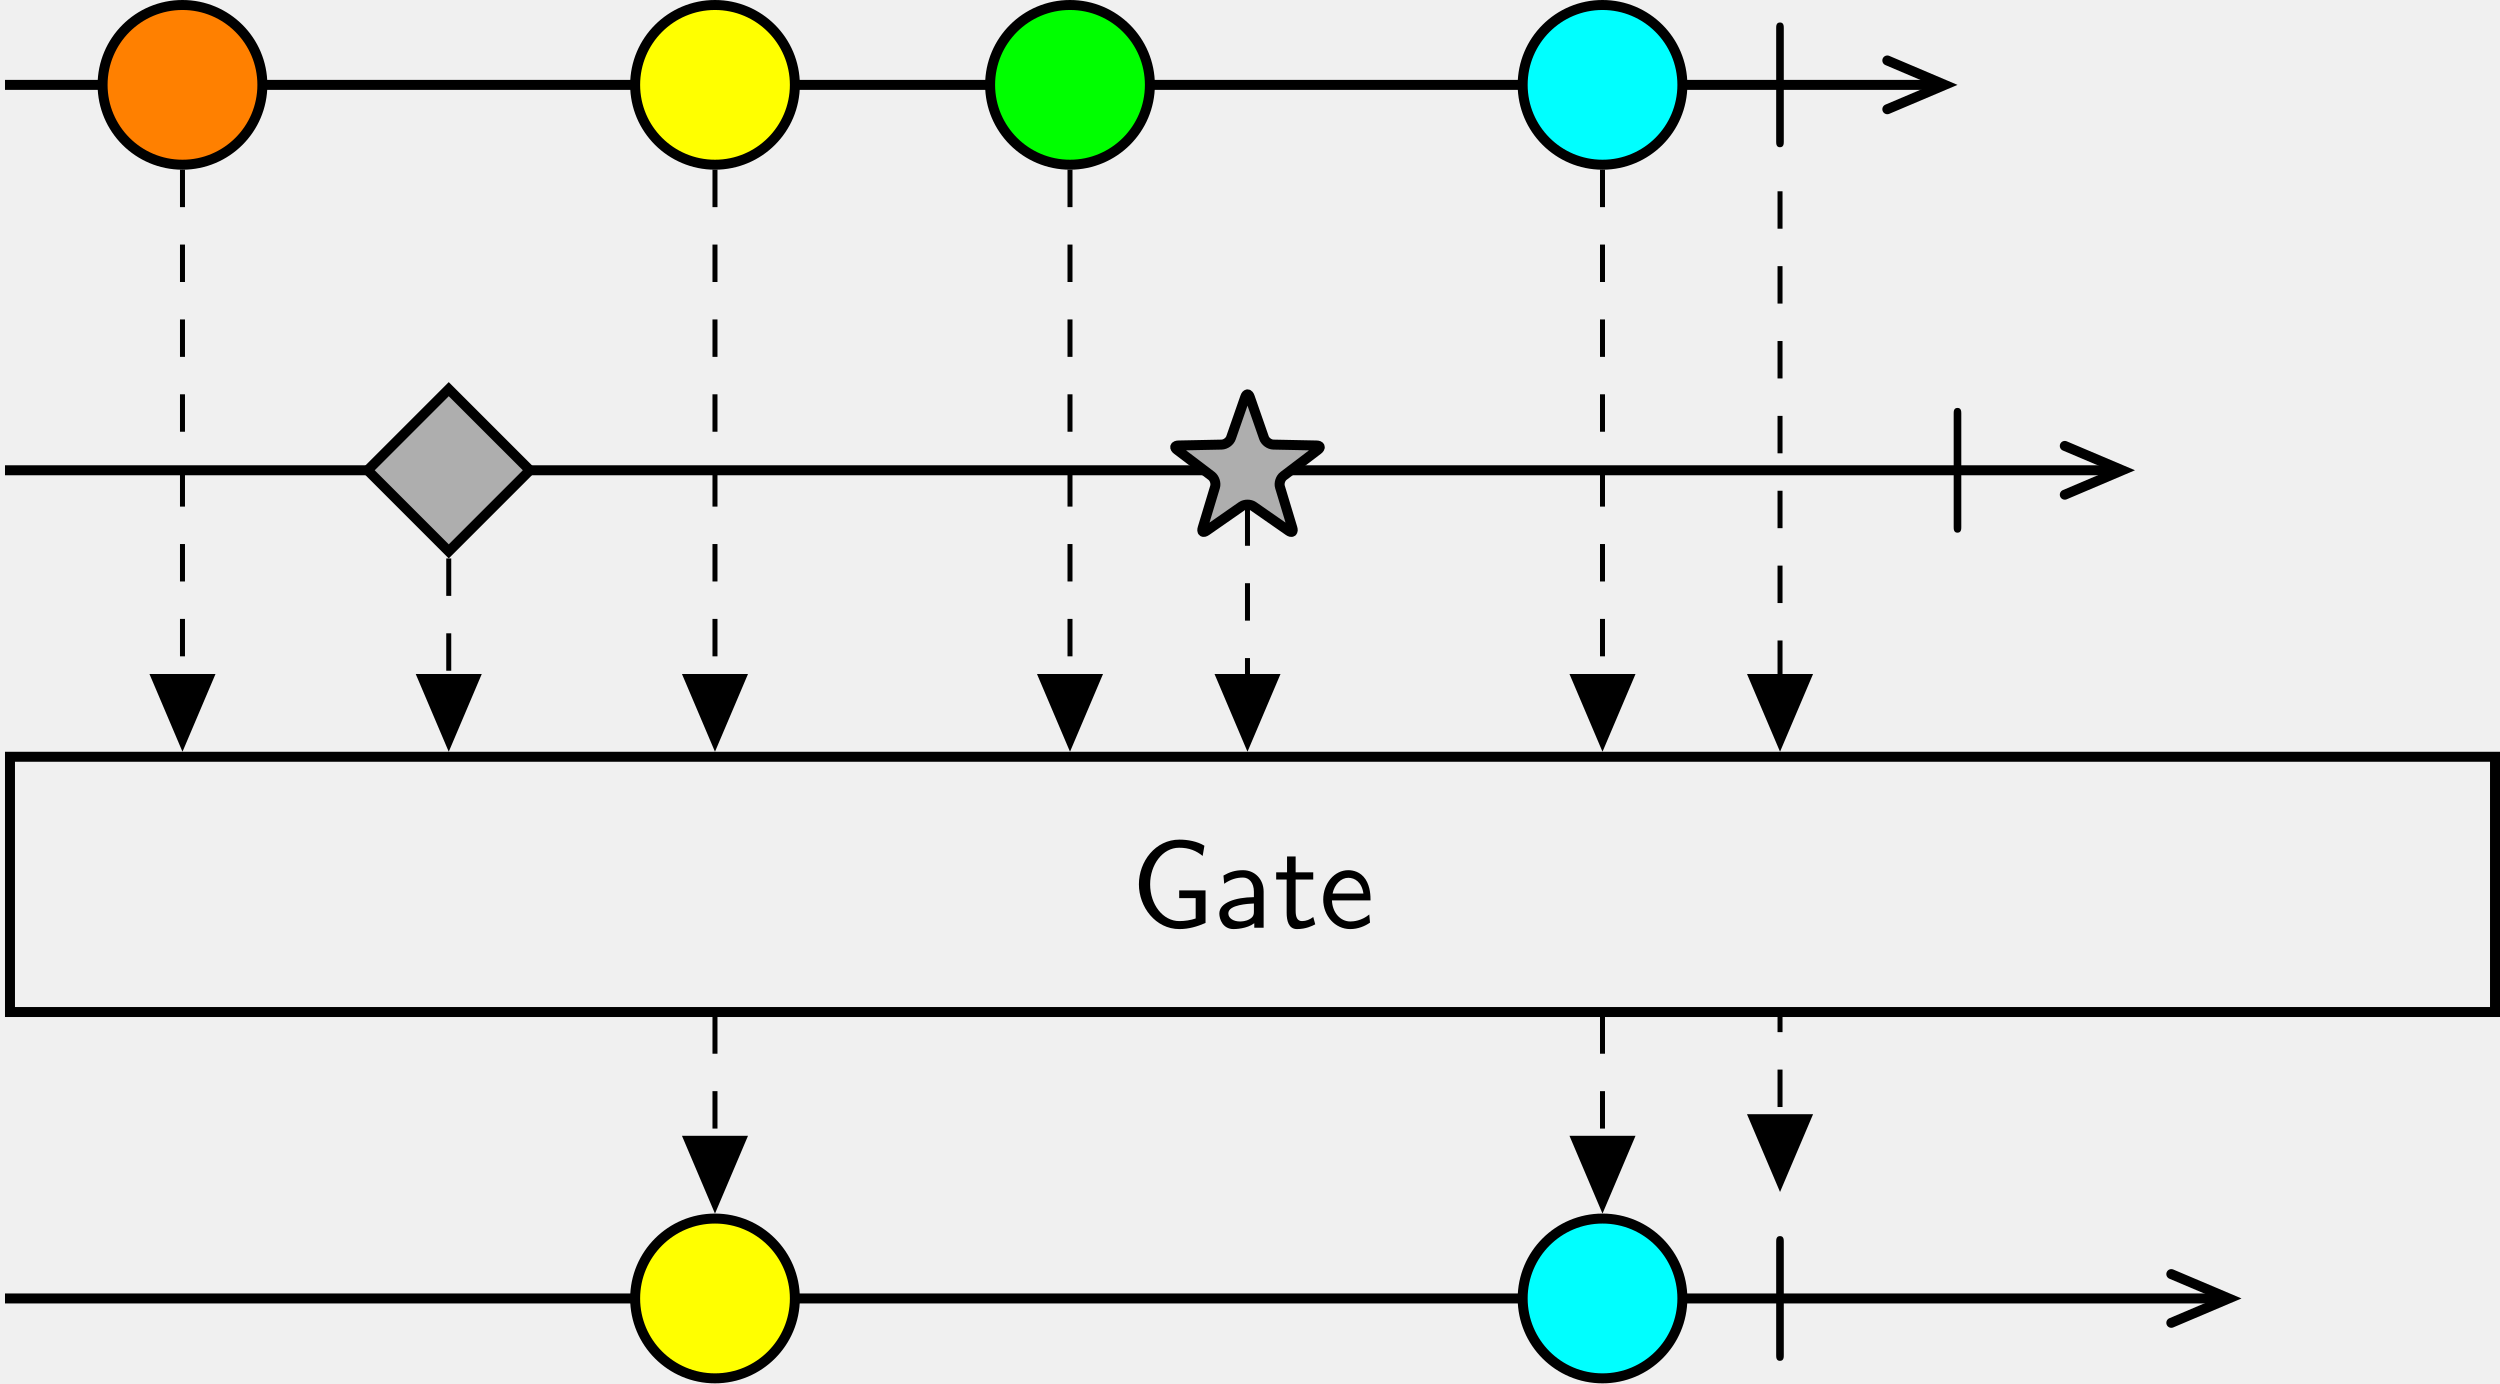
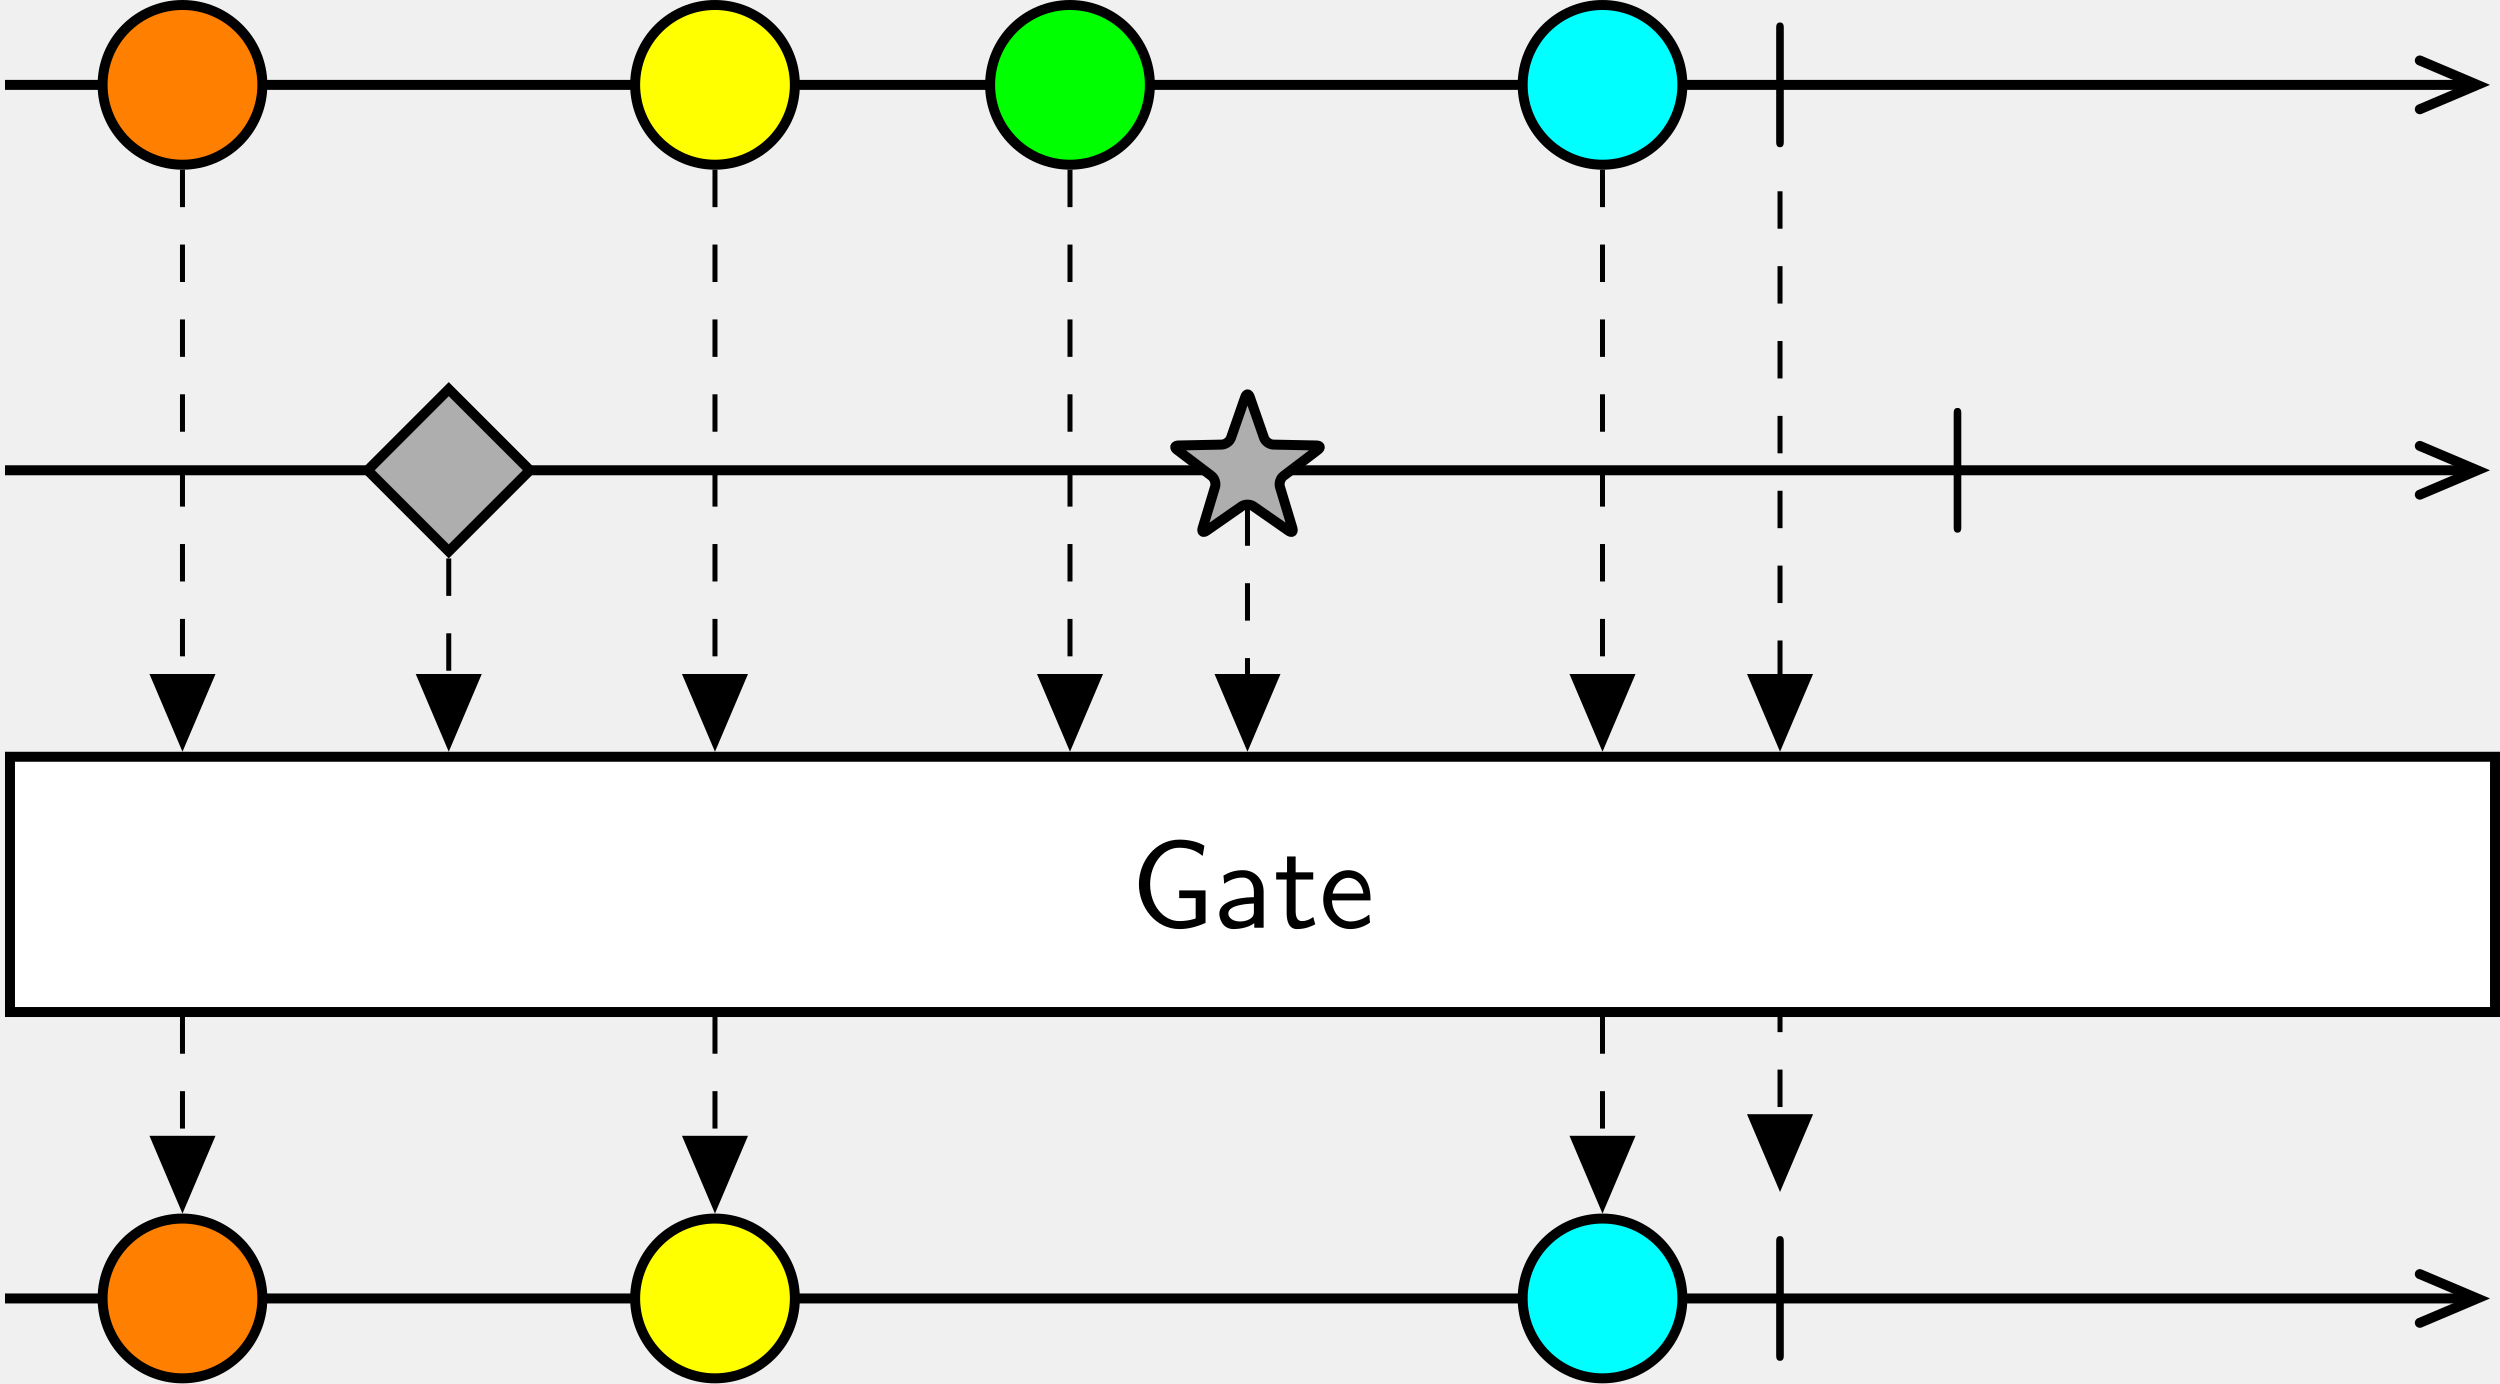
<svg xmlns="http://www.w3.org/2000/svg" xmlns:xlink="http://www.w3.org/1999/xlink" version="1.1" width="425.193pt" height="235.274pt" viewBox="-146.288 -143.035 425.193 235.274">
  <defs>
+     <path id="g0-106" d="M1.893-7.024C1.893-7.173 1.893-7.472 1.594-7.472C1.285-7.472 1.285-7.183 1.285-7.024V2.042C1.285 2.192 1.285 2.491 1.584 2.491C1.893 2.491 1.893 2.202 1.893 2.042V-7.024Z" />
    <path id="g1-71" d="M5.978-2.979H3.875V-2.361H5.191V-.737C4.792-.598 4.314-.528 3.885-.528C2.57-.528 1.554-1.853 1.554-3.467C1.554-5.031 2.55-6.386 3.866-6.386C4.672-6.386 5.24-6.147 5.748-5.729L5.888-6.545C5.33-6.894 4.553-7.034 3.895-7.034C1.973-7.034 .658-5.29 .658-3.467C.658-1.654 1.983 .11 3.895 .11C4.633 .11 5.31-.09 5.978-.379V-2.979Z" />
    <path id="g1-97" d="M3.975-2.879C3.975-3.895 3.248-4.593 2.331-4.593C1.684-4.593 1.235-4.433 .767-4.164L.827-3.507C1.345-3.875 1.843-4.005 2.331-4.005C2.8-4.005 3.198-3.606 3.198-2.869V-2.441C1.704-2.421 .438-2.002 .438-1.126C.438-.697 .707 .11 1.574 .11C1.714 .11 2.65 .09 3.228-.359V0H3.975V-2.879ZM3.198-1.315C3.198-1.126 3.198-.877 2.859-.687C2.57-.508 2.192-.498 2.082-.498C1.604-.498 1.156-.727 1.156-1.146C1.156-1.843 2.77-1.913 3.198-1.933V-1.315Z" />
    <path id="g1-101" d="M4.125-2.182C4.125-2.521 4.115-3.268 3.726-3.866C3.318-4.483 2.71-4.593 2.351-4.593C1.245-4.593 .349-3.537 .349-2.252C.349-.936 1.305 .11 2.501 .11C3.128 .11 3.696-.13 4.085-.408L4.025-1.056C3.397-.538 2.74-.498 2.511-.498C1.714-.498 1.076-1.205 1.046-2.182H4.125ZM1.096-2.73C1.255-3.487 1.783-3.985 2.351-3.985C2.869-3.985 3.427-3.646 3.557-2.73H1.096Z" />
    <path id="g1-116" d="M1.743-3.846H3.148V-4.423H1.743V-5.689H1.056V-4.423H.189V-3.846H1.026V-1.186C1.026-.588 1.166 .11 1.853 .11C2.55 .11 3.059-.139 3.308-.269L3.148-.857C2.889-.648 2.57-.528 2.252-.528C1.883-.528 1.743-.827 1.743-1.355V-3.846Z" />
-     <path id="g0-106" d="M1.893-7.024C1.893-7.173 1.893-7.472 1.594-7.472C1.285-7.472 1.285-7.183 1.285-7.024V2.042C1.285 2.192 1.285 2.491 1.584 2.491C1.893 2.491 1.893 2.202 1.893 2.042V-7.024Z" />
  </defs>
  <g id="page1" transform="matrix(2.13 0 0 2.13 0 0)">
-     <path d="M-68.281-60.375H86.356" stroke="#000" fill="none" stroke-width=".797" />
-     <path d="M82.02-62.324L86.605-60.375L82.02-58.43" stroke="#000" fill="none" stroke-width=".797" stroke-linecap="round" />
+     <path d="M-68.281-60.375H128.875" stroke="#000" fill="none" stroke-width=".797" />
+     <path d="M124.539-62.324L129.125-60.375L124.539-58.43" stroke="#000" fill="none" stroke-width=".797" stroke-linecap="round" />
    <path d="M-47.73-60.375C-47.73-63.898-50.586-66.754-54.109-66.754C-57.633-66.754-60.488-63.898-60.488-60.375C-60.488-56.855-57.633-54-54.109-54C-50.586-54-47.73-56.855-47.73-60.375Z" fill="#ff8000" />
    <path d="M-47.73-60.375C-47.73-63.898-50.586-66.754-54.109-66.754C-57.633-66.754-60.488-63.898-60.488-60.375C-60.488-56.855-57.633-54-54.109-54C-50.586-54-47.73-56.855-47.73-60.375Z" stroke="#000" fill="none" stroke-width=".797" stroke-miterlimit="10" />
    <path d="M-5.211-60.375C-5.211-63.898-8.066-66.754-11.59-66.754C-15.109-66.754-17.965-63.898-17.965-60.375C-17.965-56.855-15.109-54-11.59-54C-8.066-54-5.211-56.855-5.211-60.375Z" fill="#ff0" />
    <path d="M-5.211-60.375C-5.211-63.898-8.066-66.754-11.59-66.754C-15.109-66.754-17.965-63.898-17.965-60.375C-17.965-56.855-15.109-54-11.59-54C-8.066-54-5.211-56.855-5.211-60.375Z" stroke="#000" fill="none" stroke-width=".797" stroke-miterlimit="10" />
    <path d="M23.137-60.375C23.137-63.898 20.281-66.754 16.758-66.754C13.234-66.754 10.379-63.898 10.379-60.375C10.379-56.855 13.234-54 16.758-54C20.281-54 23.137-56.855 23.137-60.375Z" fill="#0f0" />
    <path d="M23.137-60.375C23.137-63.898 20.281-66.754 16.758-66.754C13.234-66.754 10.379-63.898 10.379-60.375C10.379-56.855 13.234-54 16.758-54C20.281-54 23.137-56.855 23.137-60.375Z" stroke="#000" fill="none" stroke-width=".797" stroke-miterlimit="10" />
    <path d="M65.656-60.375C65.656-63.898 62.801-66.754 59.278-66.754C55.758-66.754 52.903-63.898 52.903-60.375C52.903-56.855 55.758-54 59.278-54C62.801-54 65.656-56.855 65.656-60.375Z" fill="#0ff" />
    <path d="M65.656-60.375C65.656-63.898 62.801-66.754 59.278-66.754C55.758-66.754 52.903-63.898 52.903-60.375C52.903-56.855 55.758-54 59.278-54C62.801-54 65.656-56.855 65.656-60.375Z" stroke="#000" fill="none" stroke-width=".797" stroke-miterlimit="10" />
    <g transform="matrix(1 0 0 1 40.3312 50.9438)">
      <use x="31.529" y="-108.83" xlink:href="#g0-106" />
    </g>
-     <path d="M-68.281-29.602H100.531" stroke="#000" fill="none" stroke-width=".797" stroke-miterlimit="10" />
-     <path d="M96.191-31.547L100.777-29.602L96.191-27.652" stroke="#000" fill="none" stroke-width=".797" stroke-miterlimit="10" stroke-linecap="round" />
+     <path d="M-68.281-29.602H128.875" stroke="#000" fill="none" stroke-width=".797" stroke-miterlimit="10" />
+     <path d="M124.539-31.547L129.125-29.602L124.539-27.652" stroke="#000" fill="none" stroke-width=".797" stroke-miterlimit="10" stroke-linecap="round" />
    <path d="M-26.371-29.602L-32.848-36.078L-39.324-29.602L-32.848-23.125Z" fill="#aeaeae" />
    <path d="M-26.371-29.602L-32.848-36.078L-39.324-29.602L-32.848-23.125Z" stroke="#000" fill="none" stroke-width=".797" stroke-miterlimit="10" />
    <path d="M30.746-35.441L29.617-32.199C29.516-31.902 29.18-31.66 28.863-31.652L25.434-31.582C25.121-31.578 25.066-31.418 25.316-31.23L28.055-29.152C28.301-28.965 28.43-28.57 28.34-28.27L27.348-24.984C27.258-24.684 27.391-24.586 27.648-24.766L30.465-26.727C30.723-26.902 31.141-26.902 31.398-26.727L34.215-24.766C34.473-24.586 34.606-24.684 34.516-24.984L33.524-28.27C33.434-28.57 33.563-28.965 33.809-29.152L36.547-31.23C36.797-31.418 36.742-31.578 36.43-31.582L33-31.652C32.684-31.66 32.348-31.902 32.246-32.199L31.117-35.441C31.016-35.738 30.848-35.738 30.746-35.441Z" fill="#aeaeae" />
    <path d="M30.746-35.441L29.617-32.199C29.516-31.902 29.18-31.66 28.863-31.652L25.434-31.582C25.121-31.578 25.066-31.418 25.316-31.23L28.055-29.152C28.301-28.965 28.43-28.57 28.34-28.27L27.348-24.984C27.258-24.684 27.391-24.586 27.648-24.766L30.465-26.727C30.723-26.902 31.141-26.902 31.398-26.727L34.215-24.766C34.473-24.586 34.606-24.684 34.516-24.984L33.524-28.27C33.434-28.57 33.563-28.965 33.809-29.152L36.547-31.23C36.797-31.418 36.742-31.578 36.43-31.582L33-31.652C32.684-31.66 32.348-31.902 32.246-32.199L31.117-35.441C31.016-35.738 30.848-35.738 30.746-35.441Z" stroke="#000" fill="none" stroke-width=".797" stroke-miterlimit="10" />
    <g transform="matrix(1 0 0 1 54.5046 50.9438)">
      <use x="31.529" y="-78.053" xlink:href="#g0-106" />
    </g>
-     <path d="M-67.883 13.656H130.543V-6.726H-67.883Z" stroke="#000" fill="none" stroke-width=".797" stroke-miterlimit="10" />
+     <path d="M-67.883 13.656H130.543V-6.726H-67.883Z" fill="#fff" />
+     <path d="M-67.883 13.656H130.543V-6.727H-67.883Z" stroke="#000" fill="none" stroke-width=".797" stroke-miterlimit="10" />
    <g transform="matrix(1 0 0 1 -9.9268 51.91235)">
      <use x="31.529" y="-44.989" xlink:href="#g1-71" />
      <use x="38.171" y="-44.989" xlink:href="#g1-97" />
      <use x="42.959" y="-44.989" xlink:href="#g1-116" />
      <use x="46.556" y="-44.989" xlink:href="#g1-101" />
    </g>
-     <path d="M-68.281 36.527H109.035" stroke="#000" fill="none" stroke-width=".797" stroke-miterlimit="10" />
-     <path d="M104.696 34.582L109.282 36.527L104.696 38.473" stroke="#000" fill="none" stroke-width=".797" stroke-miterlimit="10" stroke-linecap="round" />
+     <path d="M-68.281 36.527H128.875" stroke="#000" fill="none" stroke-width=".797" stroke-miterlimit="10" />
+     <path d="M124.539 34.582L129.125 36.527L124.539 38.473" stroke="#000" fill="none" stroke-width=".797" stroke-miterlimit="10" stroke-linecap="round" />
+     <path d="M-47.73 36.527C-47.73 33.004-50.586 30.148-54.109 30.148C-57.633 30.148-60.488 33.004-60.488 36.527C-60.488 40.051-57.633 42.906-54.109 42.906C-50.586 42.906-47.73 40.051-47.73 36.527Z" fill="#ff8000" />
+     <path d="M-47.73 36.527C-47.73 33.004-50.586 30.148-54.109 30.148C-57.633 30.148-60.488 33.004-60.488 36.527C-60.488 40.051-57.633 42.906-54.109 42.906C-50.586 42.906-47.73 40.051-47.73 36.527Z" stroke="#000" fill="none" stroke-width=".797" stroke-miterlimit="10" />
    <path d="M-5.211 36.527C-5.211 33.004-8.066 30.148-11.59 30.148C-15.109 30.148-17.965 33.004-17.965 36.527C-17.965 40.051-15.109 42.906-11.59 42.906C-8.066 42.906-5.211 40.051-5.211 36.527Z" fill="#ff0" />
    <path d="M-5.211 36.527C-5.211 33.004-8.066 30.148-11.59 30.148C-15.109 30.148-17.965 33.004-17.965 36.527C-17.965 40.051-15.109 42.906-11.59 42.906C-8.066 42.906-5.211 40.051-5.211 36.527Z" stroke="#000" fill="none" stroke-width=".797" stroke-miterlimit="10" />
    <path d="M65.656 36.527C65.656 33.004 62.801 30.148 59.278 30.148C55.758 30.148 52.903 33.004 52.903 36.527C52.903 40.051 55.758 42.906 59.278 42.906C62.801 42.906 65.656 40.051 65.656 36.527Z" fill="#0ff" />
    <path d="M65.656 36.527C65.656 33.004 62.801 30.148 59.278 30.148C55.758 30.148 52.903 33.004 52.903 36.527C52.903 40.051 55.758 42.906 59.278 42.906C62.801 42.906 65.656 40.051 65.656 36.527Z" stroke="#000" fill="none" stroke-width=".797" stroke-miterlimit="10" />
    <g transform="matrix(1 0 0 1 40.3312 50.9438)">
      <use x="31.529" y="-11.925" xlink:href="#g0-106" />
    </g>
    <path d="M-54.109-53.602V-7.934" stroke="#000" fill="none" stroke-width=".399" stroke-miterlimit="10" stroke-dasharray="2.989 2.989" />
    <path d="M-51.773-13.137L-54.109-7.637L-56.445-13.137Z" />
    <path d="M-51.773-13.137L-54.109-7.637L-56.445-13.137Z" stroke="#000" fill="none" stroke-width=".399" stroke-miterlimit="10" />
    <path d="M-11.59-53.602V-7.934" stroke="#000" fill="none" stroke-width=".399" stroke-miterlimit="10" stroke-dasharray="2.989 2.989" />
    <path d="M-9.254-13.137L-11.59-7.637L-13.926-13.137Z" />
    <path d="M-9.254-13.137L-11.59-7.637L-13.926-13.137Z" stroke="#000" fill="none" stroke-width=".399" stroke-miterlimit="10" />
    <path d="M16.758-53.602V-7.934" stroke="#000" fill="none" stroke-width=".399" stroke-miterlimit="10" stroke-dasharray="2.989 2.989" />
    <path d="M19.094-13.137L16.758-7.637L14.422-13.137Z" />
    <path d="M19.094-13.137L16.758-7.637L14.422-13.137Z" stroke="#000" fill="none" stroke-width=".399" stroke-miterlimit="10" />
    <path d="M59.277-53.602V-7.934" stroke="#000" fill="none" stroke-width=".399" stroke-miterlimit="10" stroke-dasharray="2.989 2.989" />
    <path d="M61.613-13.137L59.277-7.637L56.941-13.137Z" />
    <path d="M61.613-13.137L59.277-7.637L56.941-13.137Z" stroke="#000" fill="none" stroke-width=".399" stroke-miterlimit="10" />
    <path d="M73.453-51.879V-7.934" stroke="#000" fill="none" stroke-width=".399" stroke-miterlimit="10" stroke-dasharray="2.989 2.989" />
    <path d="M75.789-13.137L73.453-7.637L71.117-13.137Z" />
    <path d="M75.789-13.137L73.453-7.637L71.117-13.137Z" stroke="#000" fill="none" stroke-width=".399" stroke-miterlimit="10" />
    <path d="M-32.848-22.562V-7.934" stroke="#000" fill="none" stroke-width=".399" stroke-miterlimit="10" stroke-dasharray="2.989 2.989" />
    <path d="M-30.512-13.137L-32.848-7.637L-35.184-13.137Z" />
    <path d="M-30.512-13.137L-32.848-7.637L-35.184-13.137Z" stroke="#000" fill="none" stroke-width=".399" stroke-miterlimit="10" />
    <path d="M30.93-26.562V-7.934" stroke="#000" fill="none" stroke-width=".399" stroke-miterlimit="10" stroke-dasharray="2.989 2.989" />
    <path d="M33.266-13.137L30.93-7.637L28.598-13.137Z" />
    <path d="M33.266-13.137L30.93-7.637L28.598-13.137Z" stroke="#000" fill="none" stroke-width=".399" stroke-miterlimit="10" />
+     <path d="M-54.109 28.941V14.051" stroke="#000" fill="none" stroke-width=".399" stroke-miterlimit="10" stroke-dasharray="2.989 2.989" />
+     <path d="M-51.773 23.738L-54.109 29.242L-56.445 23.738Z" />
+     <path d="M-51.773 23.738L-54.109 29.242L-56.445 23.738Z" stroke="#000" fill="none" stroke-width=".399" stroke-miterlimit="10" />
    <path d="M-11.59 28.941V14.051" stroke="#000" fill="none" stroke-width=".399" stroke-miterlimit="10" stroke-dasharray="2.989 2.989" />
    <path d="M-9.254 23.738L-11.59 29.242L-13.926 23.738Z" />
    <path d="M-9.254 23.738L-11.59 29.242L-13.926 23.738Z" stroke="#000" fill="none" stroke-width=".399" stroke-miterlimit="10" />
    <path d="M59.277 28.941V14.051" stroke="#000" fill="none" stroke-width=".399" stroke-miterlimit="10" stroke-dasharray="2.989 2.989" />
    <path d="M61.613 23.738L59.277 29.242L56.941 23.738Z" />
    <path d="M61.613 23.738L59.277 29.242L56.941 23.738Z" stroke="#000" fill="none" stroke-width=".399" stroke-miterlimit="10" />
    <path d="M73.453 27.219V14.051" stroke="#000" fill="none" stroke-width=".399" stroke-miterlimit="10" stroke-dasharray="2.989 2.989" />
    <path d="M75.789 22.016L73.453 27.516L71.117 22.016Z" />
    <path d="M75.789 22.016L73.453 27.516L71.117 22.016Z" stroke="#000" fill="none" stroke-width=".399" stroke-miterlimit="10" />
  </g>
</svg>
